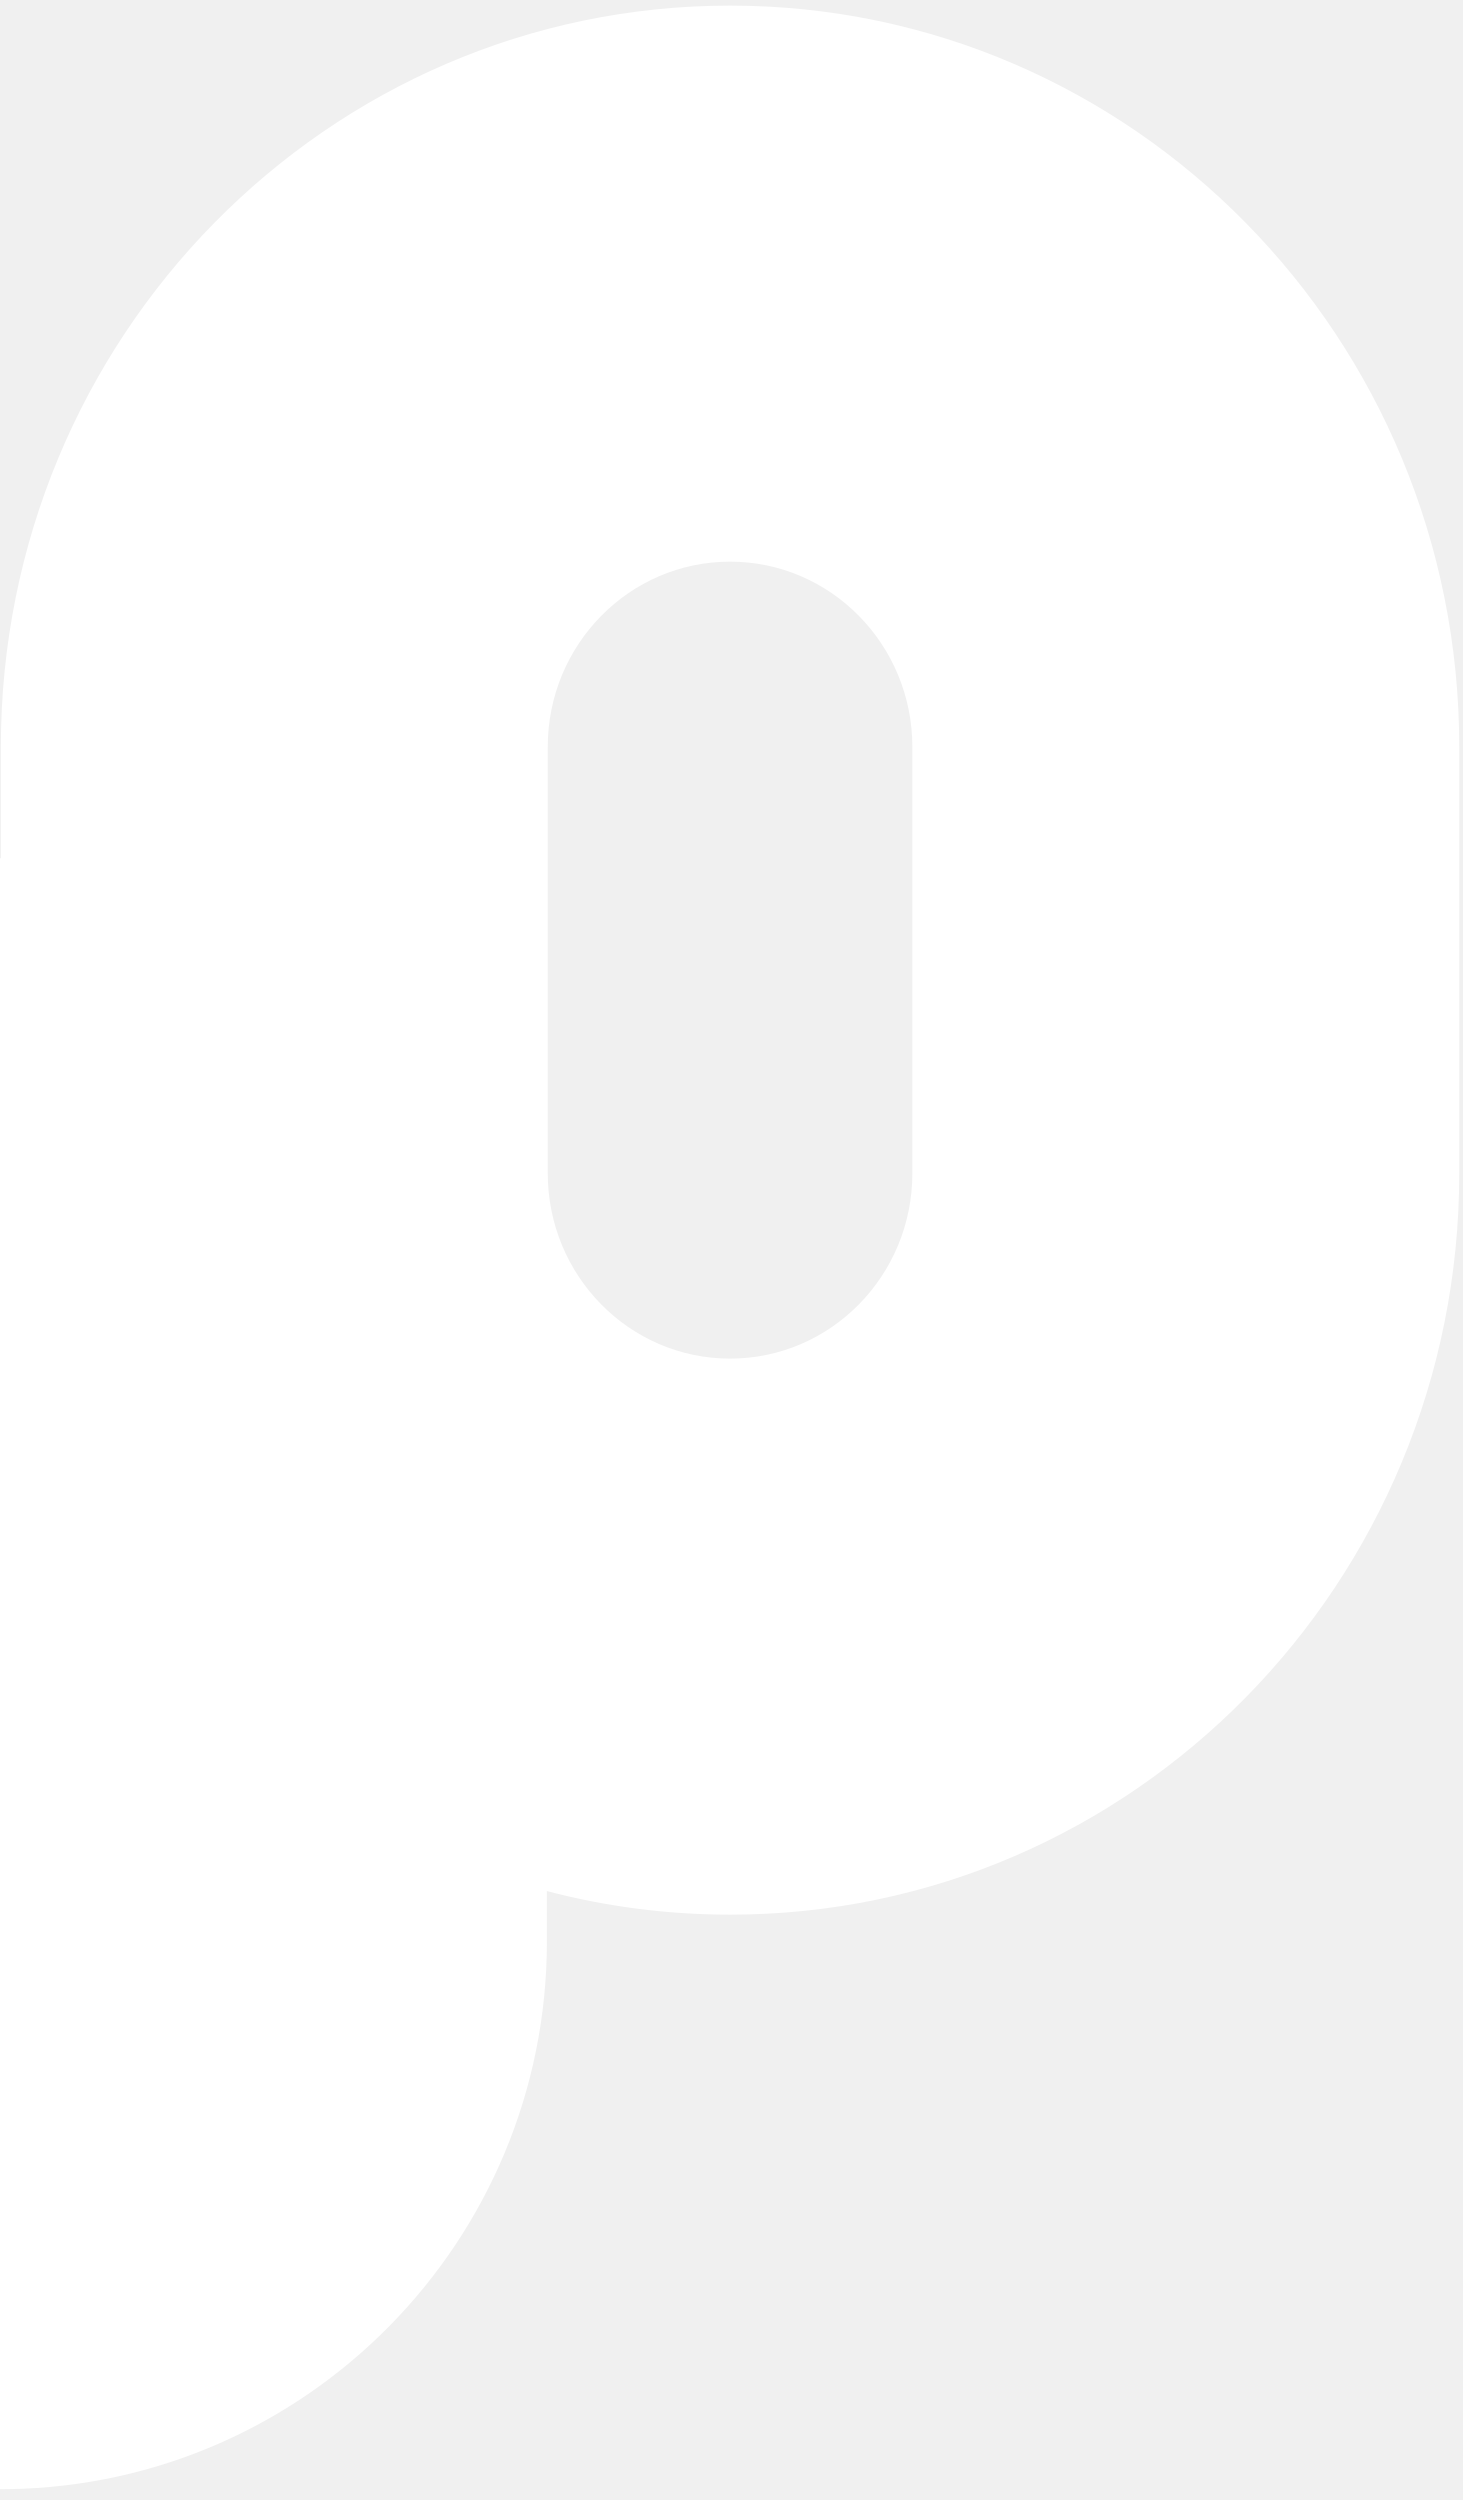
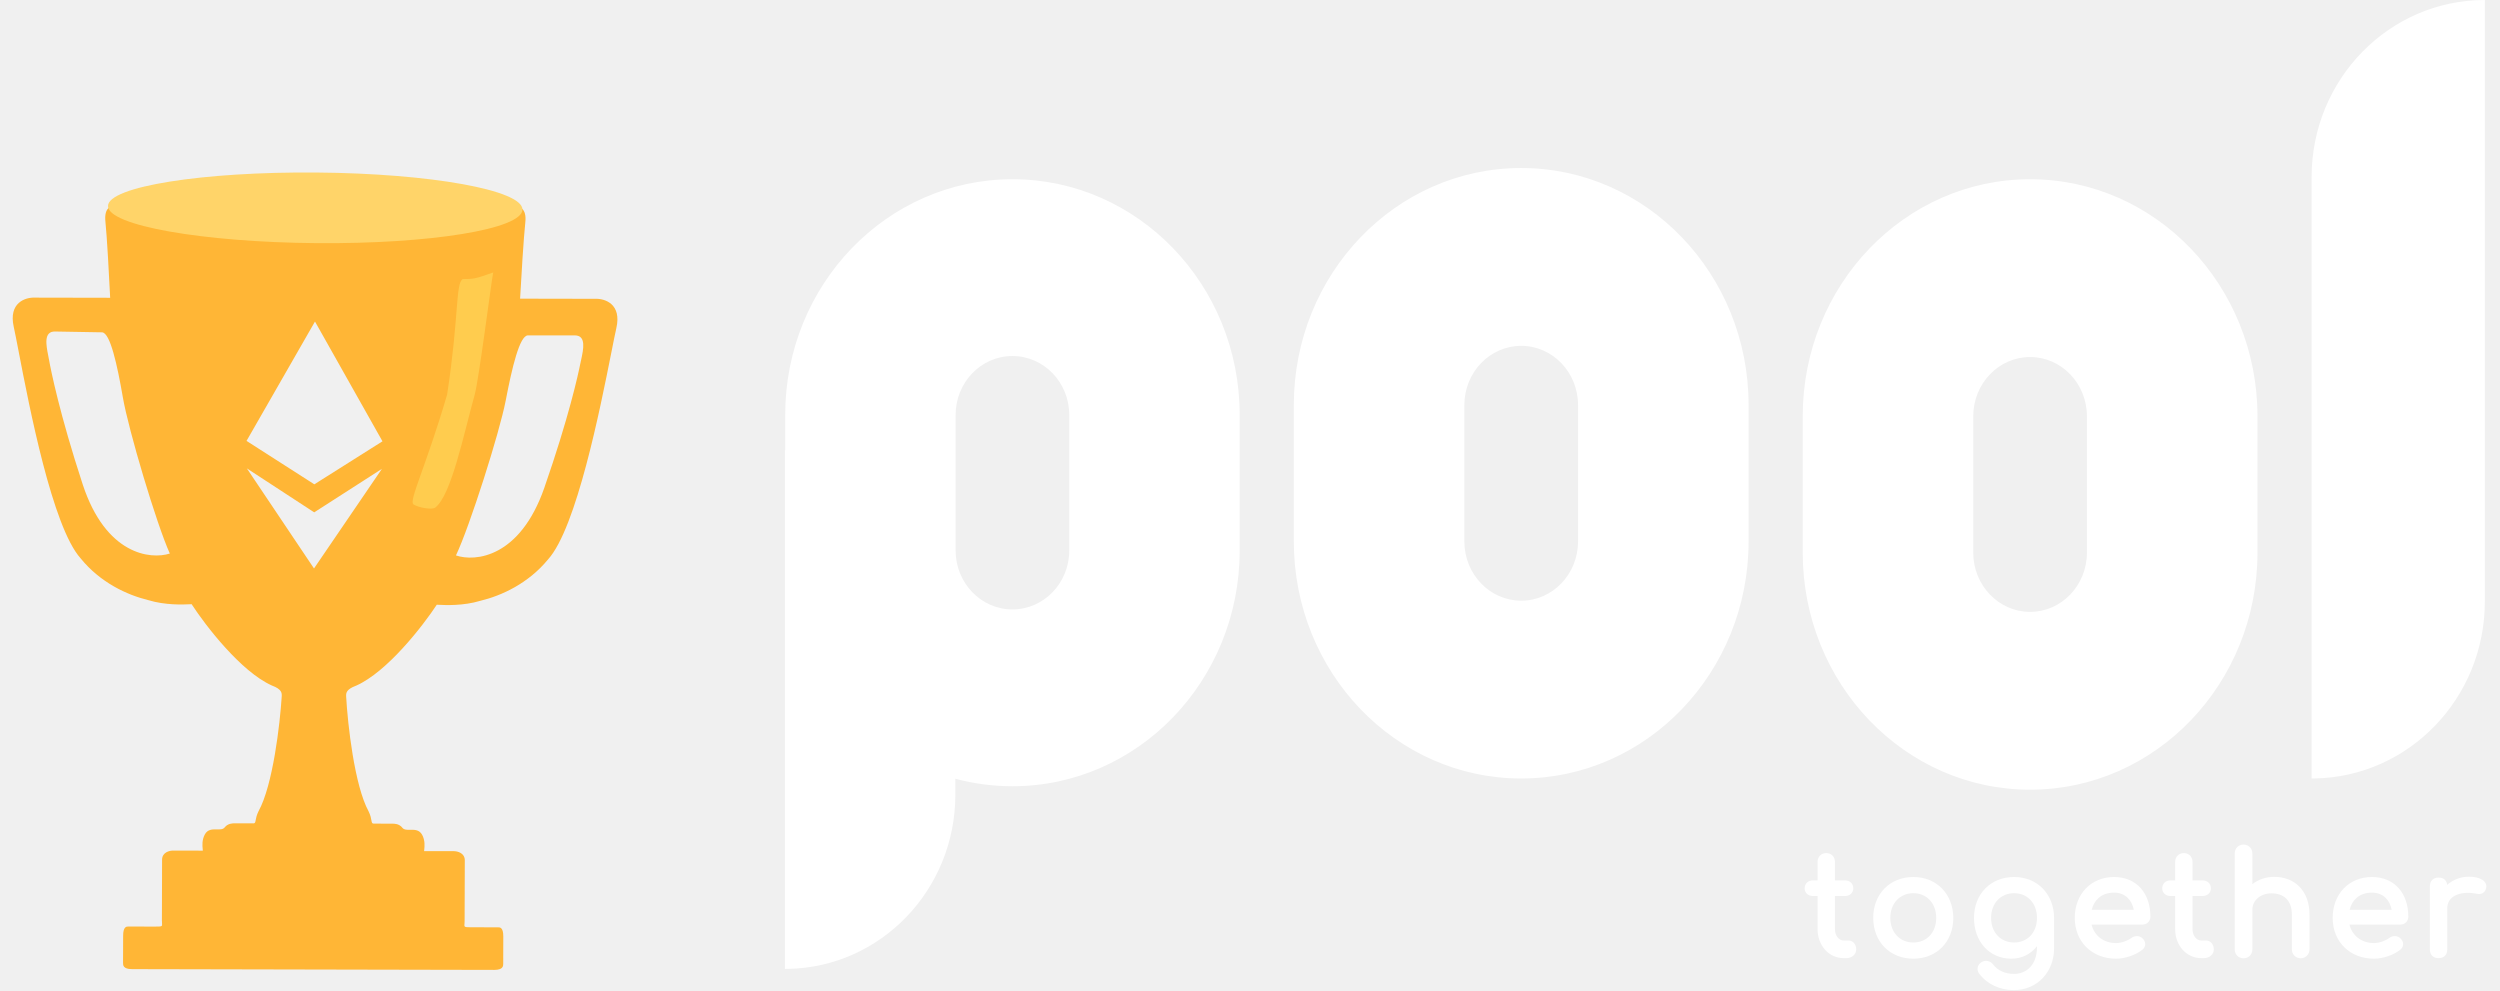
- <svg xmlns="http://www.w3.org/2000/svg" width="131" height="224" viewBox="0 0 131 224" fill="none">
-   <path d="M65.413 0.503C101.497 0.503 130.749 30.244 130.749 66.93V105.126C130.749 141.812 101.497 171.553 65.413 171.553C59.745 171.553 54.245 170.819 49.001 169.44L49.002 173.949C49.002 200.786 27.5 222.593 0.81 223.027L0 223.033V76.894L0.075 76.893L0.077 66.93C0.077 30.244 29.329 0.503 65.413 0.503ZM65.413 50.324C56.392 50.324 49.079 57.759 49.079 66.93V105.126C49.079 114.297 56.392 121.732 65.413 121.732C74.434 121.732 81.747 114.297 81.747 105.126V66.93C81.747 57.759 74.434 50.324 65.413 50.324Z" fill="white" />
+ <svg xmlns="http://www.w3.org/2000/svg" class="w-[101px] h-auto hidden md:block" viewBox="0 0 101 40" fill="none">
+   <path fill-rule="evenodd" clip-rule="evenodd" d="M4.259 8.957C4.197 8.367 4.502 8.302 4.662 8.343C4.662 8.343 7.314 9.493 12.611 9.586C17.907 9.678 20.823 8.378 20.823 8.378C20.983 8.337 21.288 8.404 21.222 8.993C21.156 9.583 21.055 11.287 21.012 12.066L24.061 12.072C24.435 12.059 25.127 12.279 24.899 13.262C24.853 13.462 24.785 13.804 24.698 14.243C24.249 16.502 23.289 21.33 22.144 22.597C21.339 23.578 20.254 24.067 19.411 24.271C18.709 24.484 17.977 24.447 17.724 24.434L17.724 24.434C17.687 24.432 17.661 24.431 17.646 24.431C17.082 25.29 15.64 27.147 14.387 27.701C13.979 27.852 13.982 28.003 13.984 28.123C13.984 28.132 13.985 28.142 13.985 28.151C14.048 29.257 14.319 31.732 14.893 32.782C14.969 32.939 14.991 33.058 15.005 33.14C15.021 33.23 15.029 33.274 15.092 33.274L15.854 33.276C15.935 33.276 16.127 33.277 16.255 33.441C16.323 33.528 16.443 33.526 16.574 33.524C16.748 33.521 16.942 33.518 17.056 33.729C17.178 33.955 17.153 34.197 17.14 34.322C17.137 34.349 17.135 34.37 17.134 34.385L18.338 34.387C18.485 34.388 18.779 34.462 18.778 34.757L18.77 37.215C18.77 37.26 18.767 37.297 18.765 37.327C18.753 37.461 18.753 37.461 19.091 37.462L20.134 37.464C20.201 37.464 20.334 37.472 20.333 37.833L20.33 38.939C20.329 39.021 20.329 39.185 19.968 39.184L5.331 39.153C4.97 39.152 4.971 38.988 4.971 38.906L4.975 37.8C4.976 37.44 5.109 37.432 5.176 37.432L6.219 37.434C6.557 37.435 6.557 37.435 6.546 37.3L6.546 37.3L6.546 37.3C6.543 37.27 6.541 37.234 6.541 37.189L6.548 34.731C6.549 34.436 6.843 34.363 6.99 34.363L8.194 34.366C8.194 34.351 8.192 34.33 8.189 34.302C8.176 34.178 8.152 33.936 8.276 33.71C8.391 33.5 8.585 33.504 8.76 33.508C8.89 33.51 9.01 33.513 9.079 33.425C9.208 33.262 9.4 33.262 9.481 33.262L10.243 33.264C10.306 33.264 10.314 33.219 10.33 33.13C10.345 33.048 10.368 32.929 10.445 32.773C11.025 31.725 11.311 29.251 11.381 28.145C11.381 28.136 11.382 28.127 11.382 28.117L11.382 28.117C11.385 27.998 11.389 27.846 10.982 27.694C9.732 27.134 8.301 25.271 7.742 24.41C7.727 24.41 7.701 24.411 7.665 24.412L7.665 24.412L7.665 24.412L7.665 24.412C7.411 24.424 6.679 24.458 5.978 24.242C5.136 24.035 4.055 23.541 3.256 22.556C2.118 21.285 1.187 16.453 0.752 14.192C0.667 13.752 0.601 13.41 0.556 13.21C0.335 12.226 1.028 12.009 1.402 12.024L4.451 12.03C4.413 11.252 4.322 9.547 4.259 8.957ZM2.223 13.393C1.754 13.385 1.865 13.945 1.949 14.371C1.96 14.426 1.971 14.479 1.979 14.528C2.055 14.957 2.409 16.724 3.34 19.566C4.272 22.409 6.076 22.615 6.861 22.363C6.324 21.176 5.192 17.376 4.965 16.062C4.737 14.747 4.453 13.432 4.119 13.426L2.223 13.393ZM23.479 14.532C23.571 14.108 23.692 13.55 23.223 13.55L21.327 13.55C20.992 13.551 20.684 14.861 20.433 16.172C20.181 17.482 18.979 21.262 18.421 22.439C19.201 22.705 21.009 22.529 21.992 19.703C22.976 16.877 23.361 15.117 23.445 14.689C23.455 14.64 23.467 14.587 23.479 14.532L23.479 14.532ZM15.43 18.941L12.694 20.699L9.973 18.923L12.685 22.965L12.685 22.966L12.685 22.965L12.686 22.966L12.686 22.965L15.43 18.941ZM12.726 12.991L12.726 12.989L12.725 12.99L12.725 12.989L12.725 12.991L9.96 17.812L12.698 19.566L12.698 19.567L12.699 19.566L12.7 19.566L12.7 19.566L15.452 17.829L12.726 12.991Z" fill="#FFB636" />
+   <path d="M21.107 8.467C21.1 9.255 17.371 9.862 12.778 9.823C8.185 9.784 4.356 9.111 4.363 8.323C4.37 7.535 8.211 6.93 12.804 6.97C17.397 7.009 21.114 7.68 21.107 8.467Z" fill="#FFD469" />
+   <path d="M18.698 11.274C19.108 11.274 19.181 11.274 19.924 11.008C19.832 11.513 19.345 15.342 19.178 15.943C18.732 17.549 18.228 20.031 17.577 20.511C17.453 20.602 16.908 20.511 16.705 20.378C16.502 20.244 17.206 18.867 18.063 15.944C18.548 12.793 18.4 11.426 18.698 11.274Z" fill="#FFCC4E" />
+   <path d="M40.903 7.241C45.973 7.241 50.083 11.504 50.083 16.764V22.24C50.083 27.5 45.973 31.764 40.903 31.764C40.106 31.764 39.333 31.658 38.596 31.461L38.596 32.107C38.596 35.955 35.575 39.081 31.825 39.143L31.711 39.144V18.193L31.721 18.192L31.722 16.764C31.722 11.504 35.832 7.241 40.903 7.241ZM82.016 7.241C87.089 7.241 91.202 11.529 91.202 16.819V22.326C91.202 27.616 87.089 31.904 82.016 31.904C76.942 31.904 72.83 27.616 72.83 22.326V16.819C72.83 11.529 76.942 7.241 82.016 7.241ZM61.456 6.788C66.53 6.788 70.643 11.076 70.643 16.366V21.873C70.643 27.163 66.53 31.451 61.456 31.451C56.383 31.451 52.27 27.163 52.27 21.873V16.366C52.27 11.076 56.383 6.788 61.456 6.788ZM100.388 0V24.298C100.388 28.209 97.317 31.387 93.505 31.45L93.389 31.451V7.153C93.389 3.203 96.523 0 100.388 0ZM82.016 14.424C80.748 14.424 79.719 15.496 79.719 16.819V22.326C79.719 23.648 80.748 24.72 82.016 24.72C83.284 24.72 84.312 23.648 84.312 22.326V16.819C84.312 15.496 83.284 14.424 82.016 14.424ZM40.903 14.383C39.635 14.383 38.607 15.449 38.607 16.764V22.24C38.607 23.555 39.635 24.621 40.903 24.621C42.17 24.621 43.198 23.555 43.198 22.24V16.764C43.198 15.449 42.17 14.383 40.903 14.383ZM61.456 13.972C60.188 13.972 59.16 15.043 59.16 16.366V21.873C59.16 23.196 60.188 24.268 61.456 24.268C62.725 24.268 63.753 23.196 63.753 21.873V16.366C63.753 15.043 62.725 13.972 61.456 13.972Z" fill="white" />
+   <path d="M74.679 37.997H74.488C74.299 37.997 74.132 37.816 74.132 37.533V36.199H74.539C74.728 36.199 74.873 36.071 74.873 35.889C74.873 35.797 74.84 35.715 74.778 35.656C74.717 35.598 74.633 35.567 74.539 35.567H74.132V34.819C74.132 34.615 73.982 34.464 73.781 34.464C73.579 34.464 73.43 34.615 73.43 34.819V35.567H73.241C73.148 35.567 73.064 35.598 73.002 35.656C72.941 35.715 72.907 35.797 72.907 35.889C72.907 36.071 73.052 36.199 73.241 36.199H73.43V37.533C73.43 38.198 73.882 38.709 74.488 38.709H74.589C74.808 38.709 74.991 38.568 74.991 38.353C74.991 38.158 74.862 37.997 74.679 37.997Z" fill="white" />
+   <path fill-rule="evenodd" clip-rule="evenodd" d="M78.914 37.084L78.914 37.083C78.908 36.118 78.237 35.431 77.299 35.431C76.827 35.431 76.421 35.601 76.133 35.895C75.845 36.189 75.678 36.603 75.678 37.084C75.678 37.562 75.845 37.974 76.133 38.268C76.421 38.561 76.827 38.731 77.299 38.731C77.768 38.731 78.173 38.561 78.46 38.268C78.747 37.974 78.914 37.562 78.914 37.084ZM77.299 36.085C77.573 36.085 77.802 36.189 77.964 36.363C78.126 36.537 78.223 36.787 78.223 37.084C78.223 37.381 78.126 37.629 77.964 37.802C77.802 37.974 77.573 38.077 77.299 38.077C77.025 38.077 76.793 37.974 76.631 37.801C76.468 37.628 76.369 37.381 76.369 37.084C76.369 36.494 76.757 36.085 77.299 36.085Z" fill="white" />
+   <path fill-rule="evenodd" clip-rule="evenodd" d="M81.359 40C80.806 40 80.302 39.776 79.967 39.348C79.905 39.27 79.882 39.18 79.897 39.094C79.911 39.008 79.963 38.932 80.038 38.88L80.039 38.88C80.207 38.766 80.411 38.817 80.521 38.964C80.708 39.206 80.996 39.346 81.37 39.346C81.622 39.346 81.851 39.252 82.018 39.074C82.185 38.895 82.294 38.628 82.294 38.273V38.228C82.046 38.545 81.684 38.731 81.257 38.731C80.817 38.731 80.439 38.56 80.171 38.266C79.903 37.972 79.749 37.56 79.749 37.084C79.749 36.603 79.916 36.189 80.204 35.895C80.492 35.601 80.898 35.431 81.37 35.431C82.308 35.431 82.979 36.118 82.985 37.083L82.985 37.084L82.985 38.313C82.985 39.248 82.322 40 81.359 40ZM81.37 38.077C81.096 38.077 80.865 37.974 80.702 37.801C80.539 37.628 80.44 37.381 80.44 37.084C80.44 36.494 80.828 36.085 81.37 36.085C81.644 36.085 81.873 36.189 82.035 36.363C82.197 36.537 82.294 36.787 82.294 37.084C82.294 37.381 82.197 37.629 82.035 37.802C81.874 37.974 81.644 38.077 81.37 38.077Z" fill="white" />
+   <path fill-rule="evenodd" clip-rule="evenodd" d="M86.541 37.894C86.418 37.791 86.236 37.795 86.101 37.898C85.961 38.003 85.706 38.1 85.491 38.1C84.982 38.1 84.606 37.797 84.499 37.354H86.547C86.639 37.354 86.722 37.323 86.782 37.265C86.842 37.206 86.876 37.125 86.876 37.033C86.876 36.569 86.741 36.169 86.487 35.883C86.232 35.596 85.863 35.431 85.407 35.431C84.946 35.431 84.548 35.601 84.266 35.895C83.984 36.19 83.82 36.603 83.82 37.084C83.82 37.563 83.993 37.975 84.29 38.269C84.588 38.562 85.006 38.731 85.491 38.731C85.849 38.731 86.285 38.584 86.552 38.369C86.629 38.308 86.67 38.225 86.667 38.135C86.665 38.046 86.619 37.962 86.543 37.895L86.541 37.894ZM85.407 36.062C85.643 36.062 85.829 36.143 85.963 36.277C86.083 36.396 86.166 36.56 86.206 36.757H84.505C84.553 36.56 84.647 36.396 84.782 36.278C84.935 36.143 85.144 36.062 85.407 36.062Z" fill="white" />
+   <path d="M89.126 37.997H88.935C88.745 37.997 88.578 37.816 88.578 37.533V36.199H88.986C89.175 36.199 89.32 36.071 89.32 35.889C89.32 35.797 89.286 35.715 89.225 35.656C89.163 35.598 89.079 35.567 88.986 35.567H88.578V34.819C88.578 34.615 88.429 34.464 88.227 34.464C88.026 34.464 87.876 34.615 87.876 34.819V35.567H87.688C87.594 35.567 87.51 35.598 87.449 35.656C87.388 35.715 87.354 35.797 87.354 35.889C87.354 36.071 87.499 36.199 87.688 36.199H87.876V37.533C87.876 38.198 88.329 38.709 88.935 38.709H89.036C89.254 38.709 89.438 38.568 89.438 38.353C89.438 38.158 89.308 37.997 89.126 37.997Z" fill="white" />
+   <path d="M91.88 35.425C91.541 35.425 91.234 35.533 90.996 35.72V34.483C90.996 34.381 90.96 34.29 90.895 34.224C90.83 34.158 90.74 34.122 90.639 34.122C90.538 34.122 90.448 34.158 90.383 34.224C90.318 34.29 90.282 34.381 90.282 34.483V38.353C90.282 38.455 90.318 38.546 90.383 38.612C90.448 38.678 90.538 38.714 90.639 38.714C90.74 38.714 90.83 38.678 90.895 38.612C90.96 38.546 90.996 38.455 90.996 38.353V36.748C90.996 36.382 91.318 36.091 91.768 36.091C92.011 36.091 92.215 36.16 92.358 36.297C92.5 36.433 92.591 36.646 92.591 36.953V38.353C92.591 38.557 92.746 38.714 92.948 38.714C93.149 38.714 93.304 38.557 93.304 38.353V36.953C93.304 36.465 93.153 36.082 92.895 35.82C92.638 35.559 92.281 35.425 91.88 35.425Z" fill="white" />
+   <path fill-rule="evenodd" clip-rule="evenodd" d="M96.967 37.354H94.918C95.026 37.797 95.402 38.1 95.911 38.1C96.125 38.1 96.38 38.003 96.521 37.897C96.656 37.795 96.838 37.791 96.961 37.894L96.962 37.895C97.038 37.962 97.084 38.046 97.087 38.135C97.09 38.225 97.048 38.308 96.971 38.369C96.705 38.584 96.268 38.731 95.911 38.731C95.425 38.731 95.007 38.562 94.71 38.269C94.412 37.975 94.24 37.563 94.24 37.084C94.24 36.603 94.403 36.19 94.685 35.895C94.968 35.601 95.365 35.431 95.827 35.431C96.282 35.431 96.652 35.596 96.907 35.883C97.161 36.169 97.296 36.569 97.296 37.033C97.296 37.125 97.262 37.206 97.201 37.265C97.141 37.323 97.058 37.354 96.967 37.354ZM95.827 36.062C96.062 36.062 96.248 36.143 96.383 36.277C96.502 36.396 96.585 36.56 96.625 36.757H94.924C94.972 36.56 95.067 36.396 95.202 36.278C95.354 36.143 95.563 36.062 95.827 36.062Z" fill="white" />
+   <path d="M99.742 35.419C99.407 35.419 99.097 35.543 98.865 35.749C98.857 35.669 98.829 35.599 98.777 35.546C98.713 35.481 98.622 35.454 98.518 35.454C98.415 35.454 98.325 35.483 98.26 35.548C98.196 35.614 98.167 35.705 98.167 35.809V38.353C98.167 38.459 98.195 38.551 98.261 38.616C98.326 38.681 98.416 38.709 98.518 38.709C98.623 38.709 98.713 38.679 98.778 38.613C98.842 38.547 98.869 38.456 98.869 38.353V36.691C98.869 36.459 98.987 36.283 99.192 36.178C99.4 36.071 99.699 36.038 100.048 36.106C100.13 36.126 100.215 36.124 100.288 36.088C100.363 36.05 100.416 35.98 100.439 35.883C100.456 35.817 100.45 35.75 100.421 35.69C100.392 35.63 100.343 35.581 100.281 35.541C100.159 35.463 99.974 35.419 99.742 35.419Z" fill="white" />
</svg>
